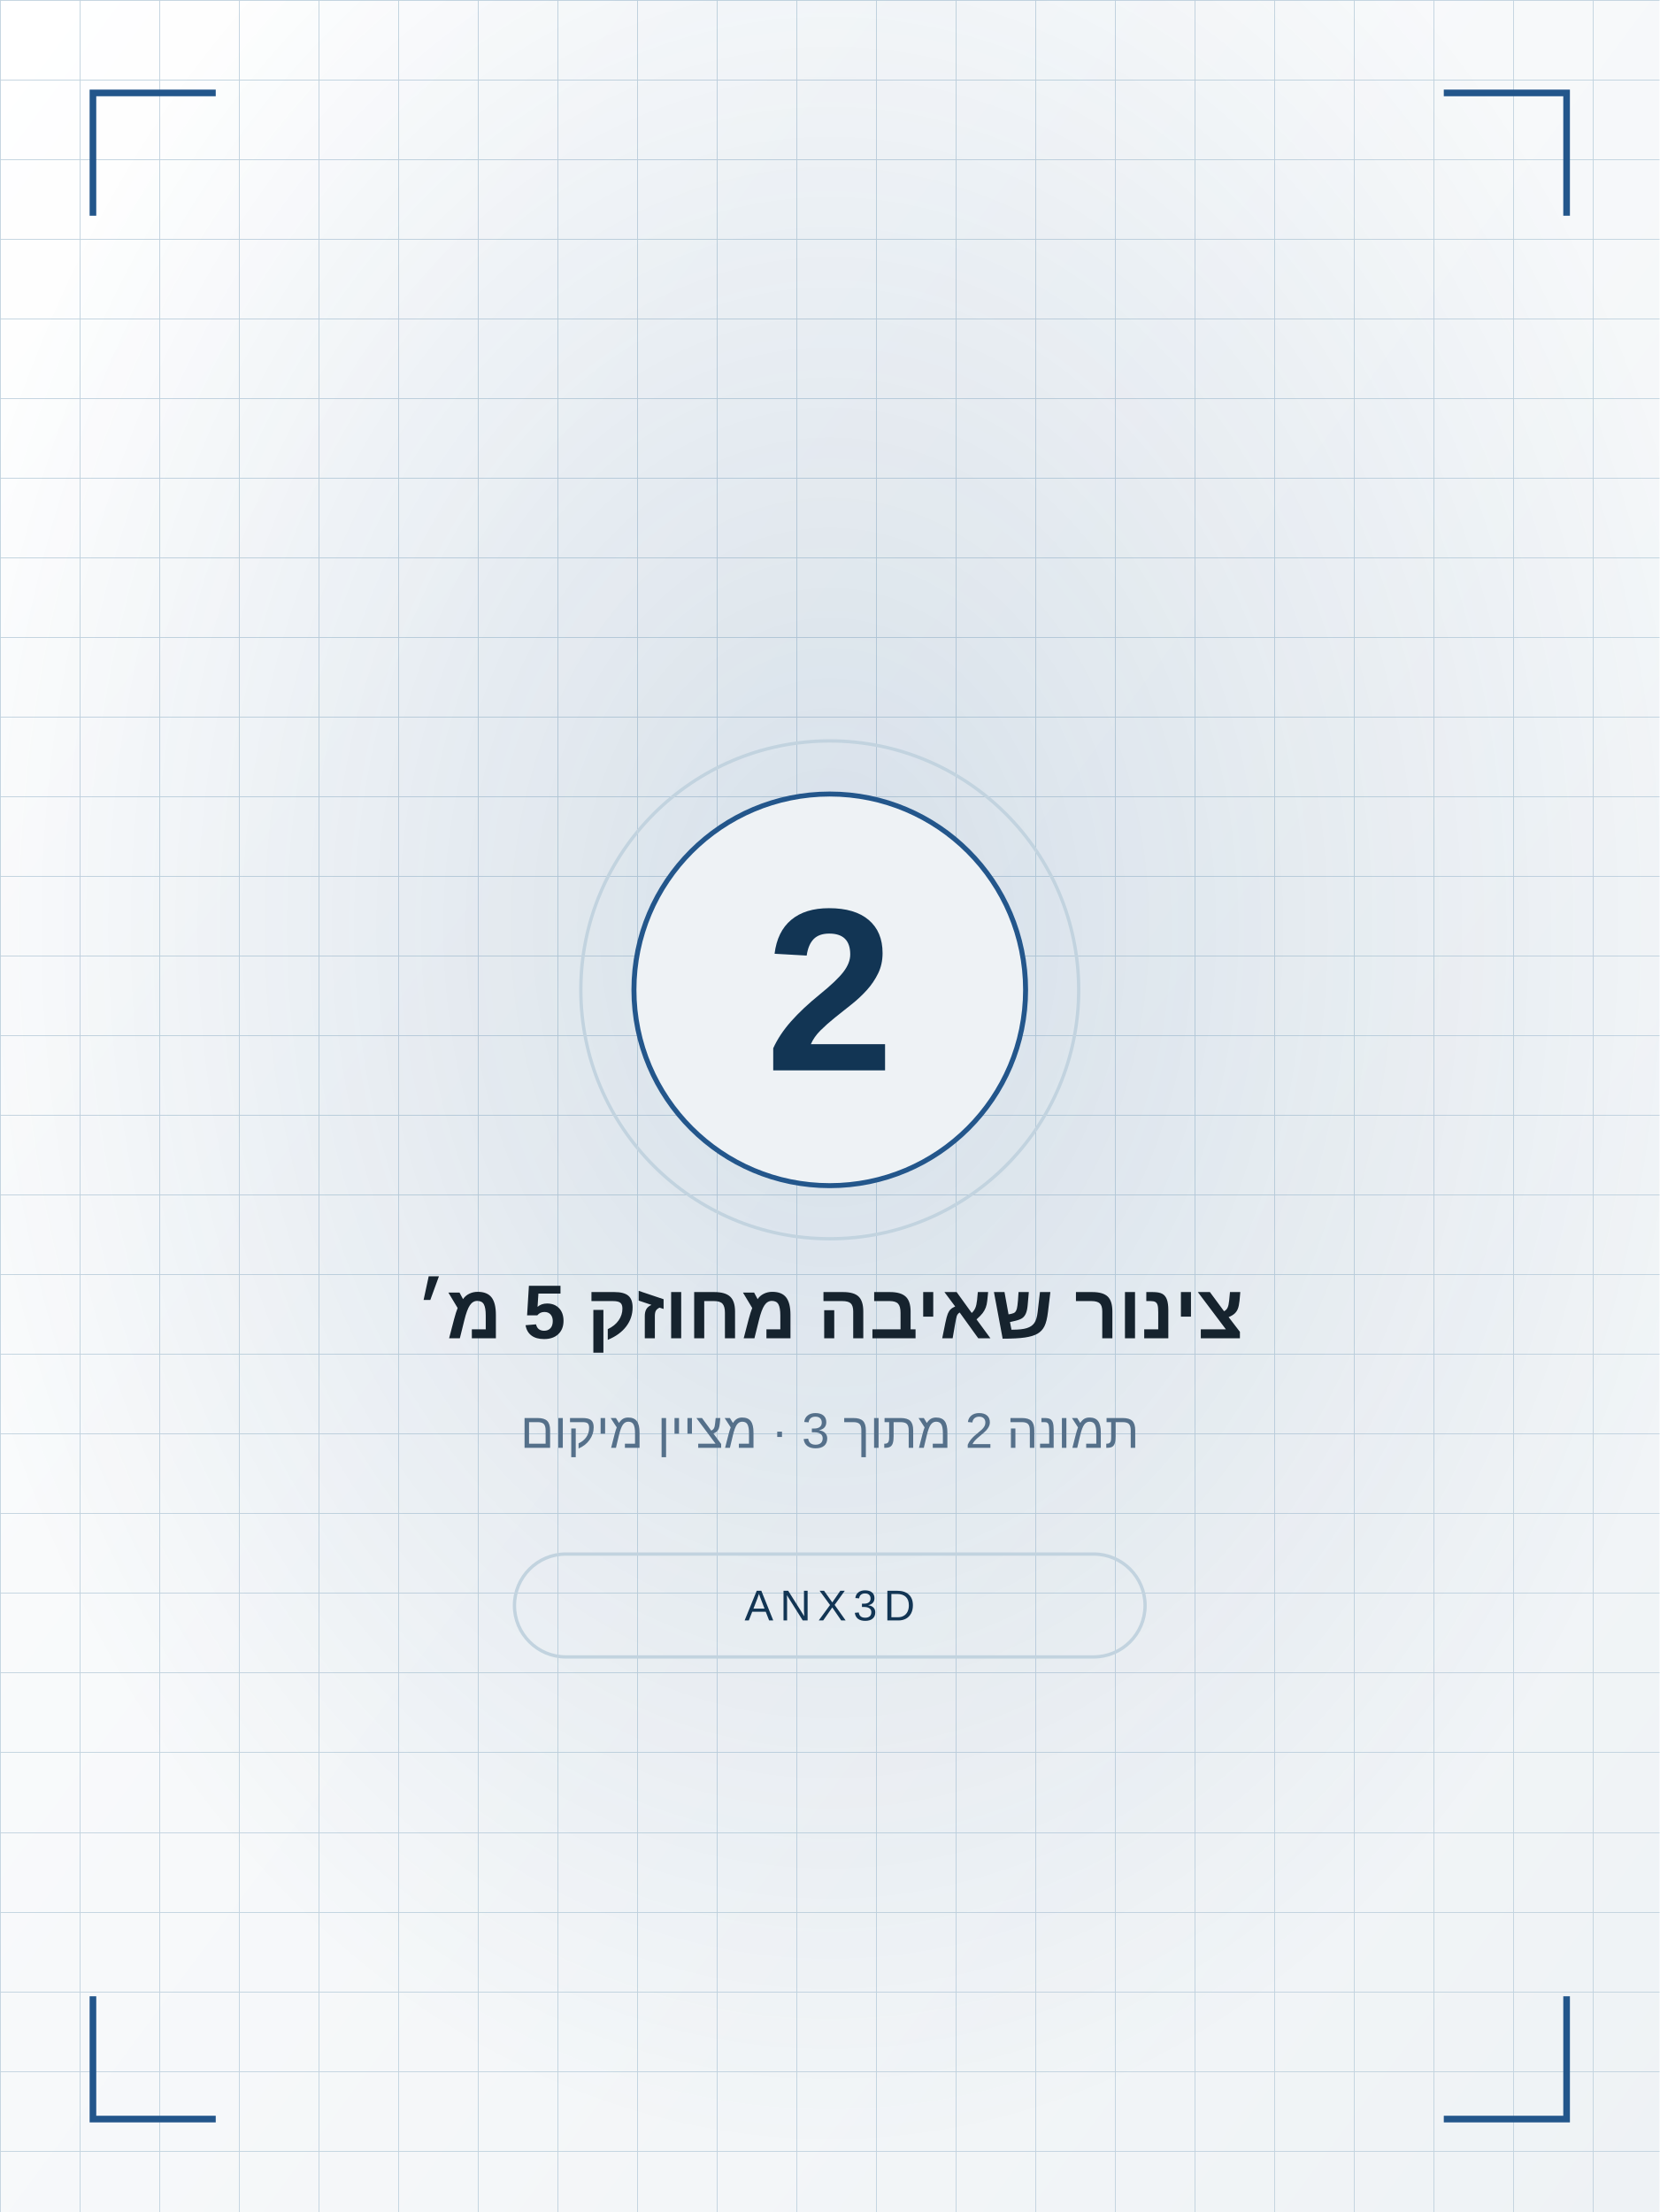
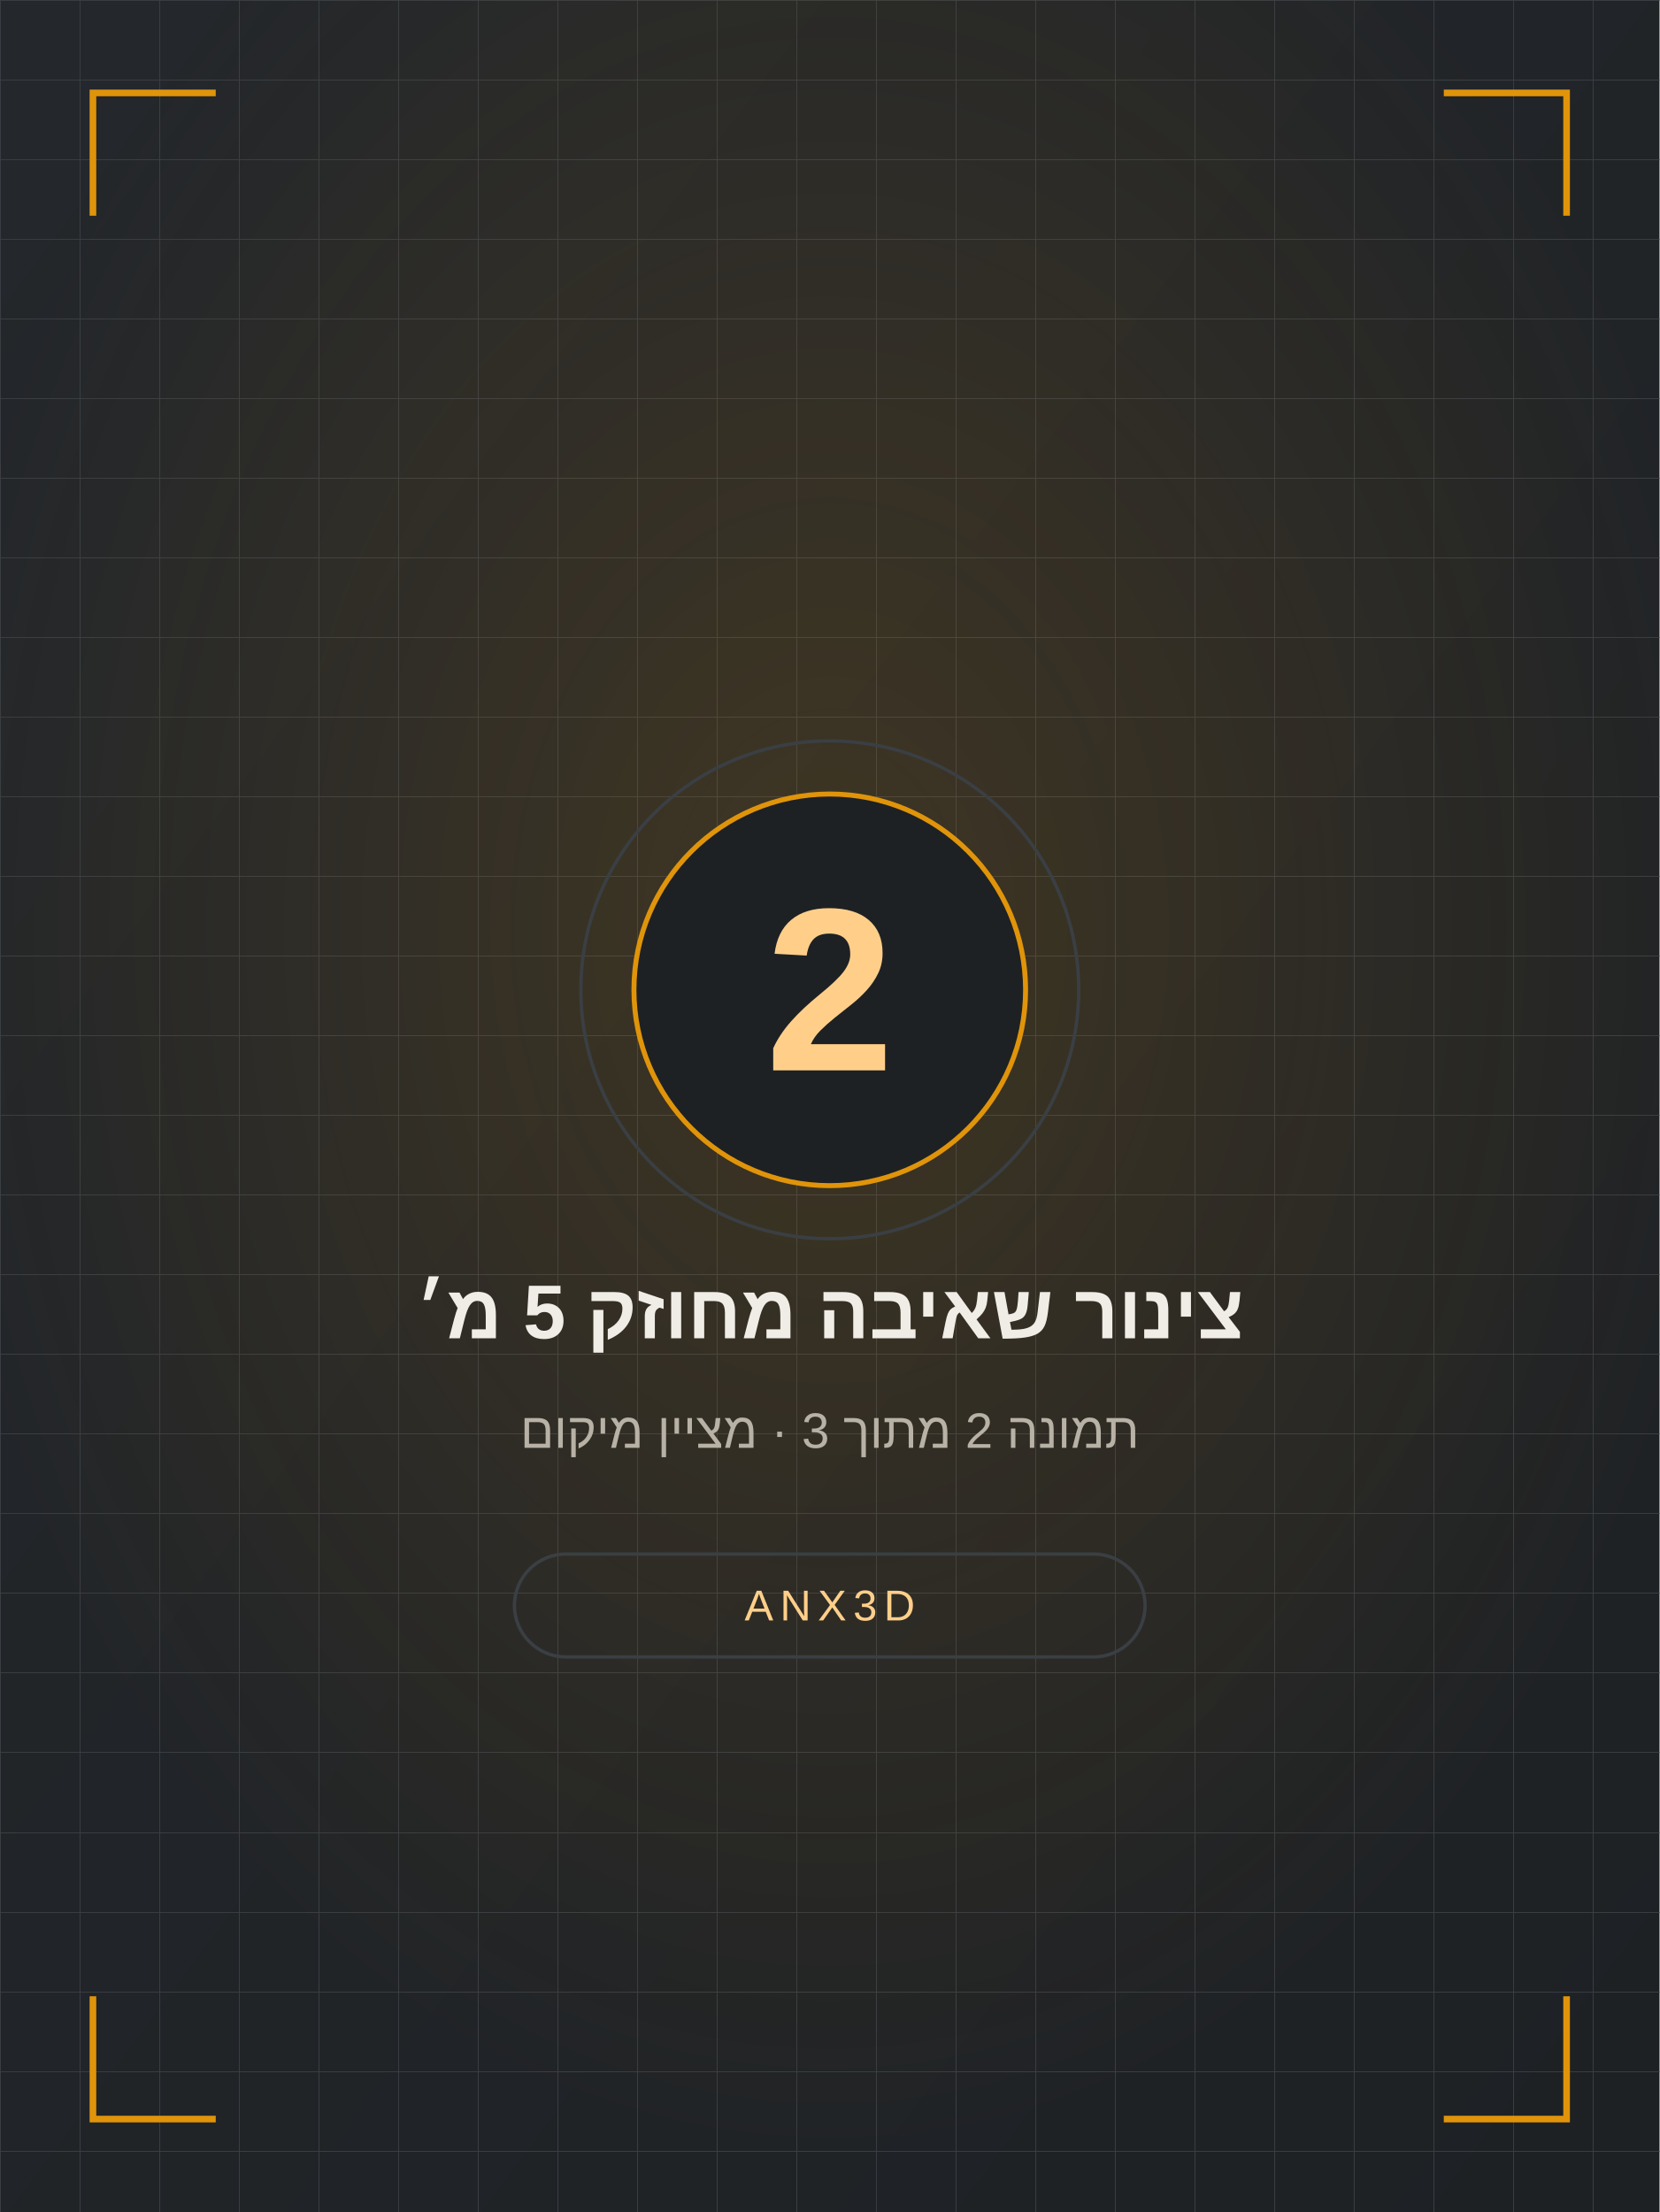
<svg xmlns="http://www.w3.org/2000/svg" width="1000" height="1333" viewBox="0 0 1000 1333" role="img" aria-label="צינור שאיבה מחוזק 5 מ׳ — תמונה 2 מתוך 3 (מציין מיקום)">
  <defs>
    <linearGradient id="bg" x1="0" y1="0" x2="1" y2="1">
-       <stop offset="0%" stop-color="#ffffff" />
-       <stop offset="100%" stop-color="#eef2f5" />
+       <stop offset="0%" stop-color="#24272b" />
+       <stop offset="100%" stop-color="#1e2124" />
    </linearGradient>
    <pattern id="grid" width="48" height="48" patternUnits="userSpaceOnUse">
-       <path d="M48 0H0V48" fill="none" stroke="#c2d3df" stroke-width="1" />
+       <path d="M48 0H0V48" fill="none" stroke="#3a3f44" stroke-width="1" />
    </pattern>
    <radialGradient id="glow" cx="50%" cy="42%" r="55%">
-       <stop offset="0%" stop-color="#23568b" stop-opacity="0.16" />
-       <stop offset="100%" stop-color="#23568b" stop-opacity="0" />
+       <stop offset="0%" stop-color="#e0940a" stop-opacity="0.16" />
+       <stop offset="100%" stop-color="#e0940a" stop-opacity="0" />
    </radialGradient>
  </defs>
  <rect width="1000" height="1333" fill="url(#bg)" />
  <rect width="1000" height="1333" fill="url(#grid)" />
  <rect width="1000" height="1333" fill="url(#glow)" />
-   <path d="M56 128V56h72" fill="none" stroke="#23568b" stroke-width="4" stroke-linecap="square" />
-   <path d="M872 56h72v72" fill="none" stroke="#23568b" stroke-width="4" stroke-linecap="square" />
-   <path d="M944 1205v72h-72" fill="none" stroke="#23568b" stroke-width="4" stroke-linecap="square" />
-   <path d="M128 1277H56v-72" fill="none" stroke="#23568b" stroke-width="4" stroke-linecap="square" />
-   <circle cx="500" cy="596.5" r="150" fill="none" stroke="#c2d3df" stroke-width="2" />
-   <circle cx="500" cy="596.5" r="118" fill="#eef2f5" stroke="#23568b" stroke-width="3" />
-   <text x="500" y="596.5" text-anchor="middle" dominant-baseline="central" font-family="Heebo, Arial, sans-serif" font-size="140" font-weight="700" fill="#123554">2</text>
-   <text x="500" y="806.5" text-anchor="middle" direction="rtl" font-family="Heebo, Arial, sans-serif" font-size="46" font-weight="700" fill="#16232e">צינור שאיבה מחוזק 5 מ׳</text>
-   <text x="500" y="872.5" text-anchor="middle" direction="rtl" font-family="Heebo, Arial, sans-serif" font-size="30" fill="#55708a">תמונה 2 מתוך 3 · מציין מיקום</text>
-   <rect x="310" y="936.5" width="380" height="62" rx="31" fill="none" stroke="#c2d3df" stroke-width="2" />
-   <text x="500" y="967.5" text-anchor="middle" dominant-baseline="central" font-family="Heebo, Arial, sans-serif" font-size="26" letter-spacing="4" fill="#123554">ANX3D</text>
+   <path d="M56 128V56h72" fill="none" stroke="#e0940a" stroke-width="4" stroke-linecap="square" />
+   <path d="M872 56h72v72" fill="none" stroke="#e0940a" stroke-width="4" stroke-linecap="square" />
+   <path d="M944 1205v72h-72" fill="none" stroke="#e0940a" stroke-width="4" stroke-linecap="square" />
+   <path d="M128 1277H56v-72" fill="none" stroke="#e0940a" stroke-width="4" stroke-linecap="square" />
+   <circle cx="500" cy="596.5" r="150" fill="none" stroke="#3a3f44" stroke-width="2" />
+   <circle cx="500" cy="596.5" r="118" fill="#1e2124" stroke="#e0940a" stroke-width="3" />
+   <text x="500" y="596.5" text-anchor="middle" dominant-baseline="central" font-family="Heebo, Arial, sans-serif" font-size="140" font-weight="700" fill="#ffcf8a">2</text>
+   <text x="500" y="806.5" text-anchor="middle" direction="rtl" font-family="Heebo, Arial, sans-serif" font-size="46" font-weight="700" fill="#f0ede6">צינור שאיבה מחוזק 5 מ׳</text>
+   <text x="500" y="872.5" text-anchor="middle" direction="rtl" font-family="Heebo, Arial, sans-serif" font-size="30" fill="#b8b2a6">תמונה 2 מתוך 3 · מציין מיקום</text>
+   <rect x="310" y="936.5" width="380" height="62" rx="31" fill="none" stroke="#3a3f44" stroke-width="2" />
+   <text x="500" y="967.5" text-anchor="middle" dominant-baseline="central" font-family="Heebo, Arial, sans-serif" font-size="26" letter-spacing="4" fill="#ffcf8a">ANX3D</text>
</svg>
